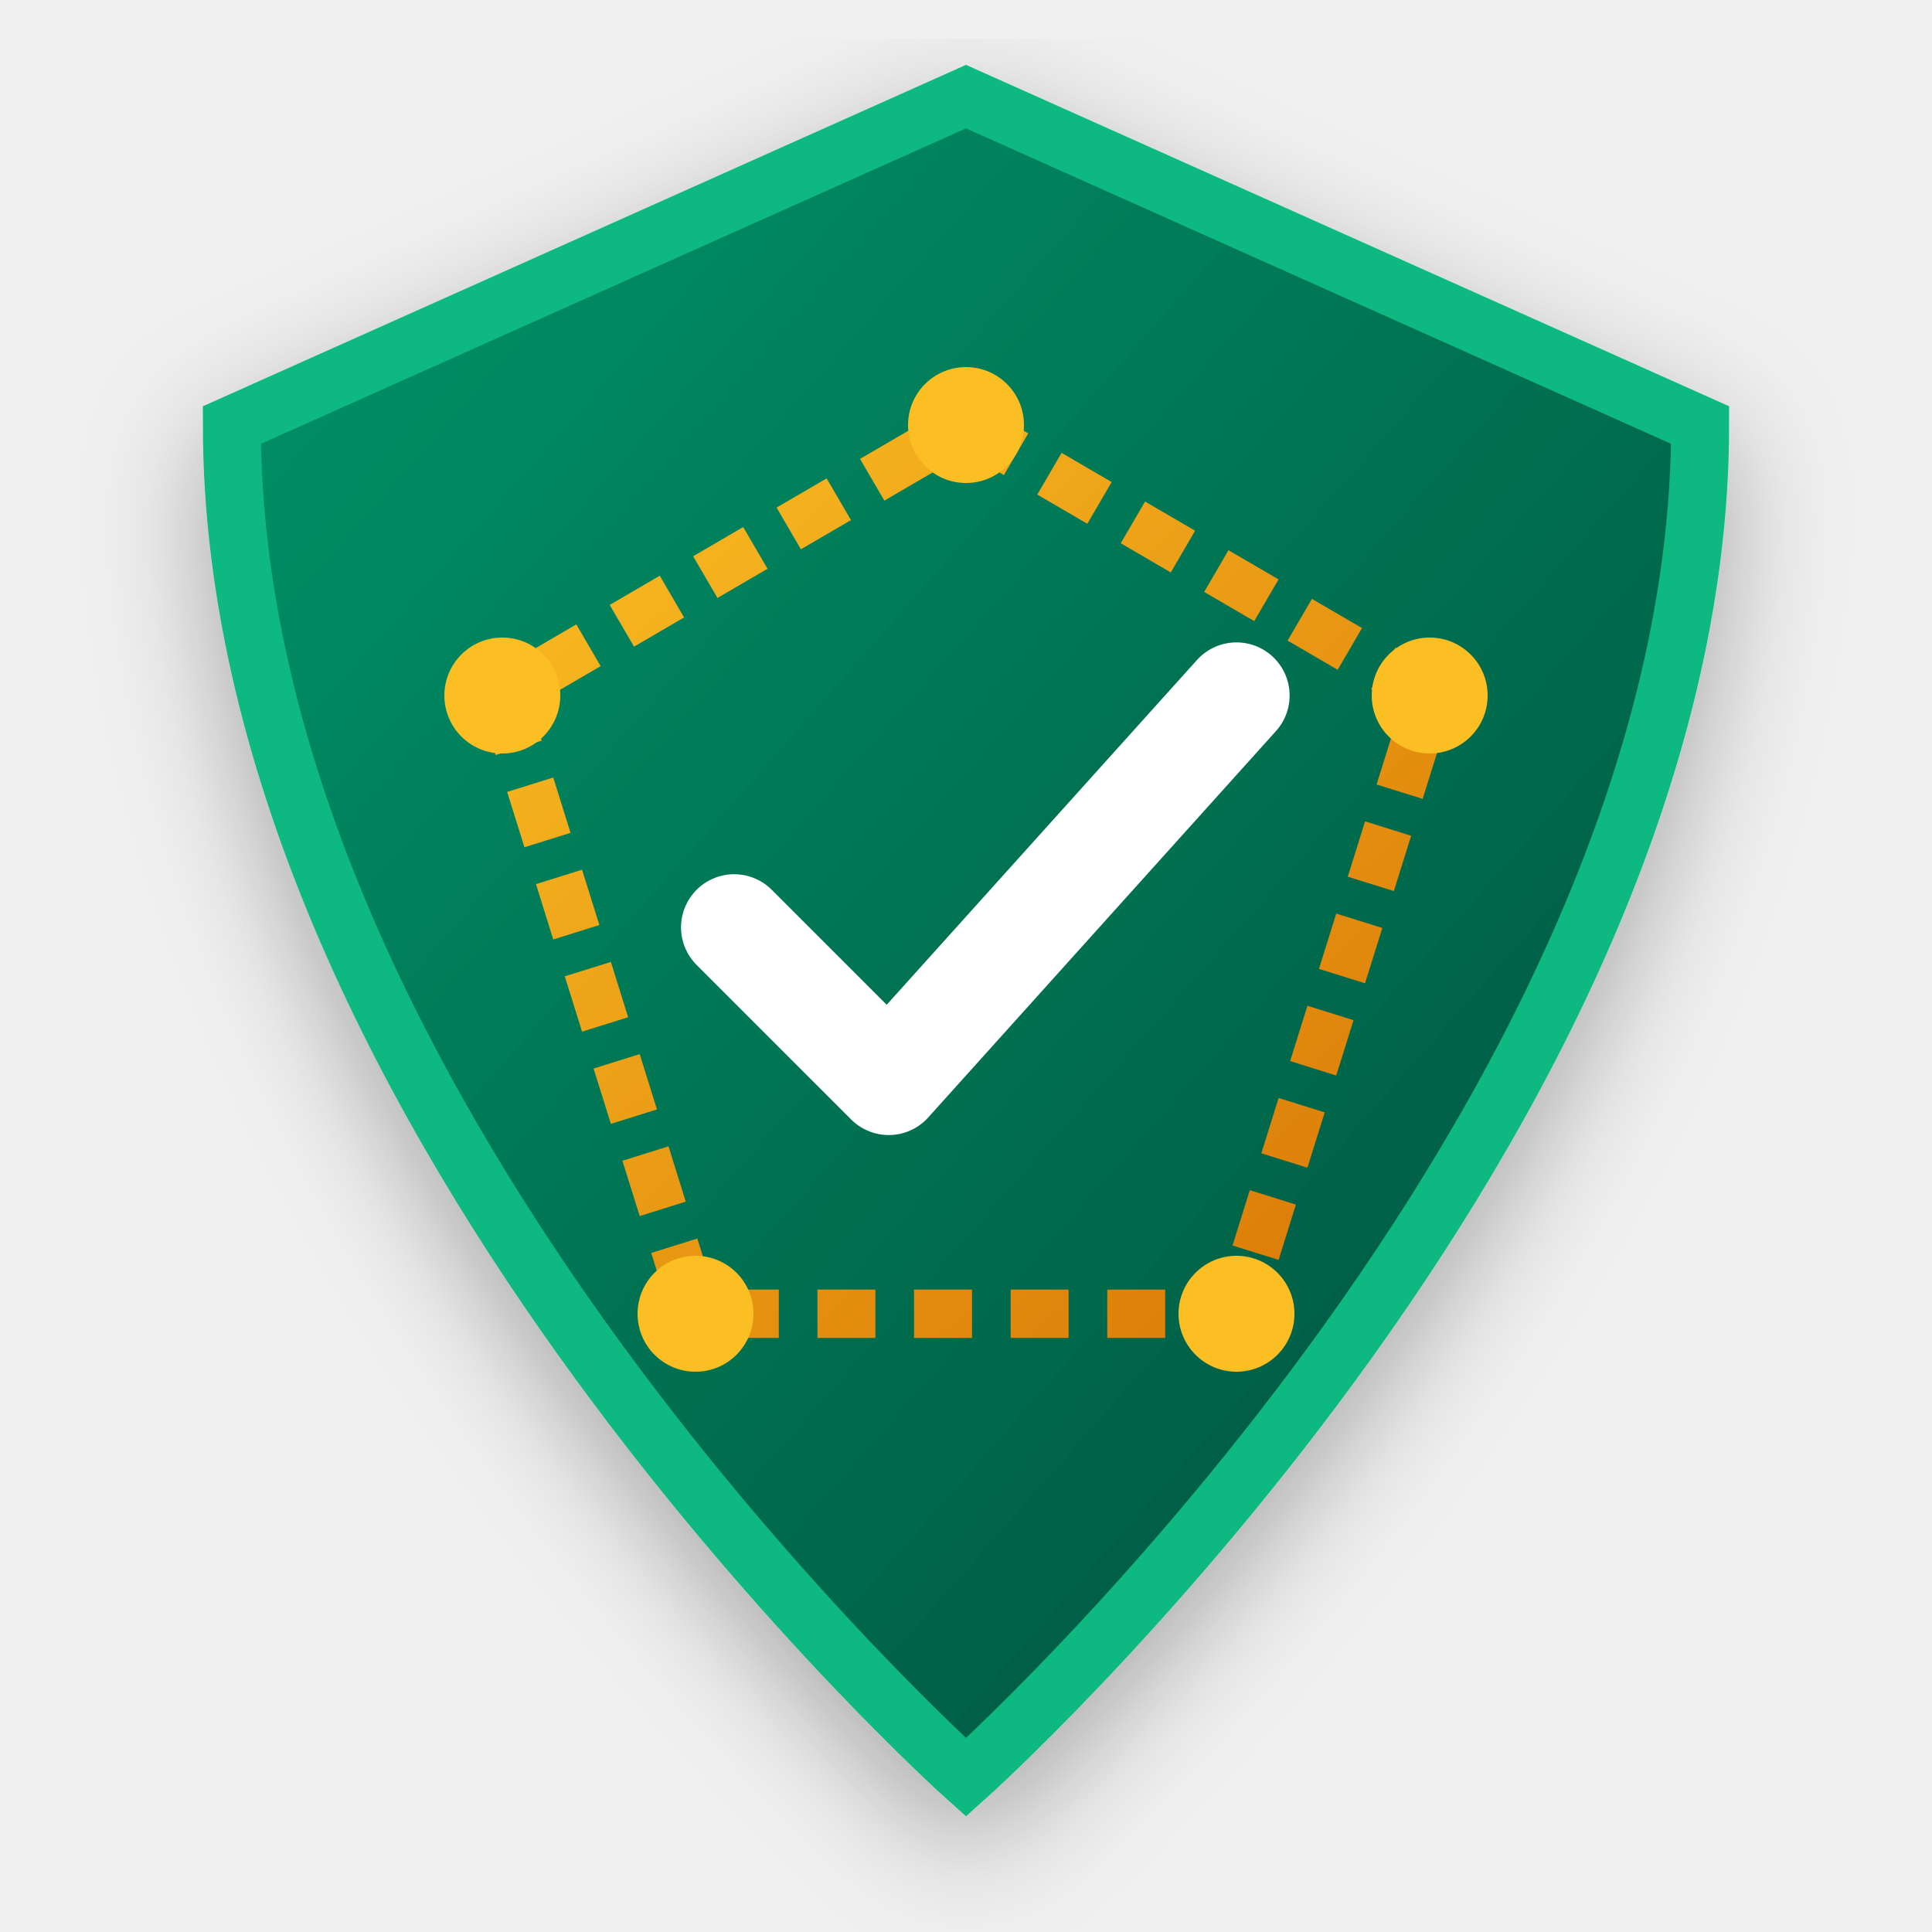
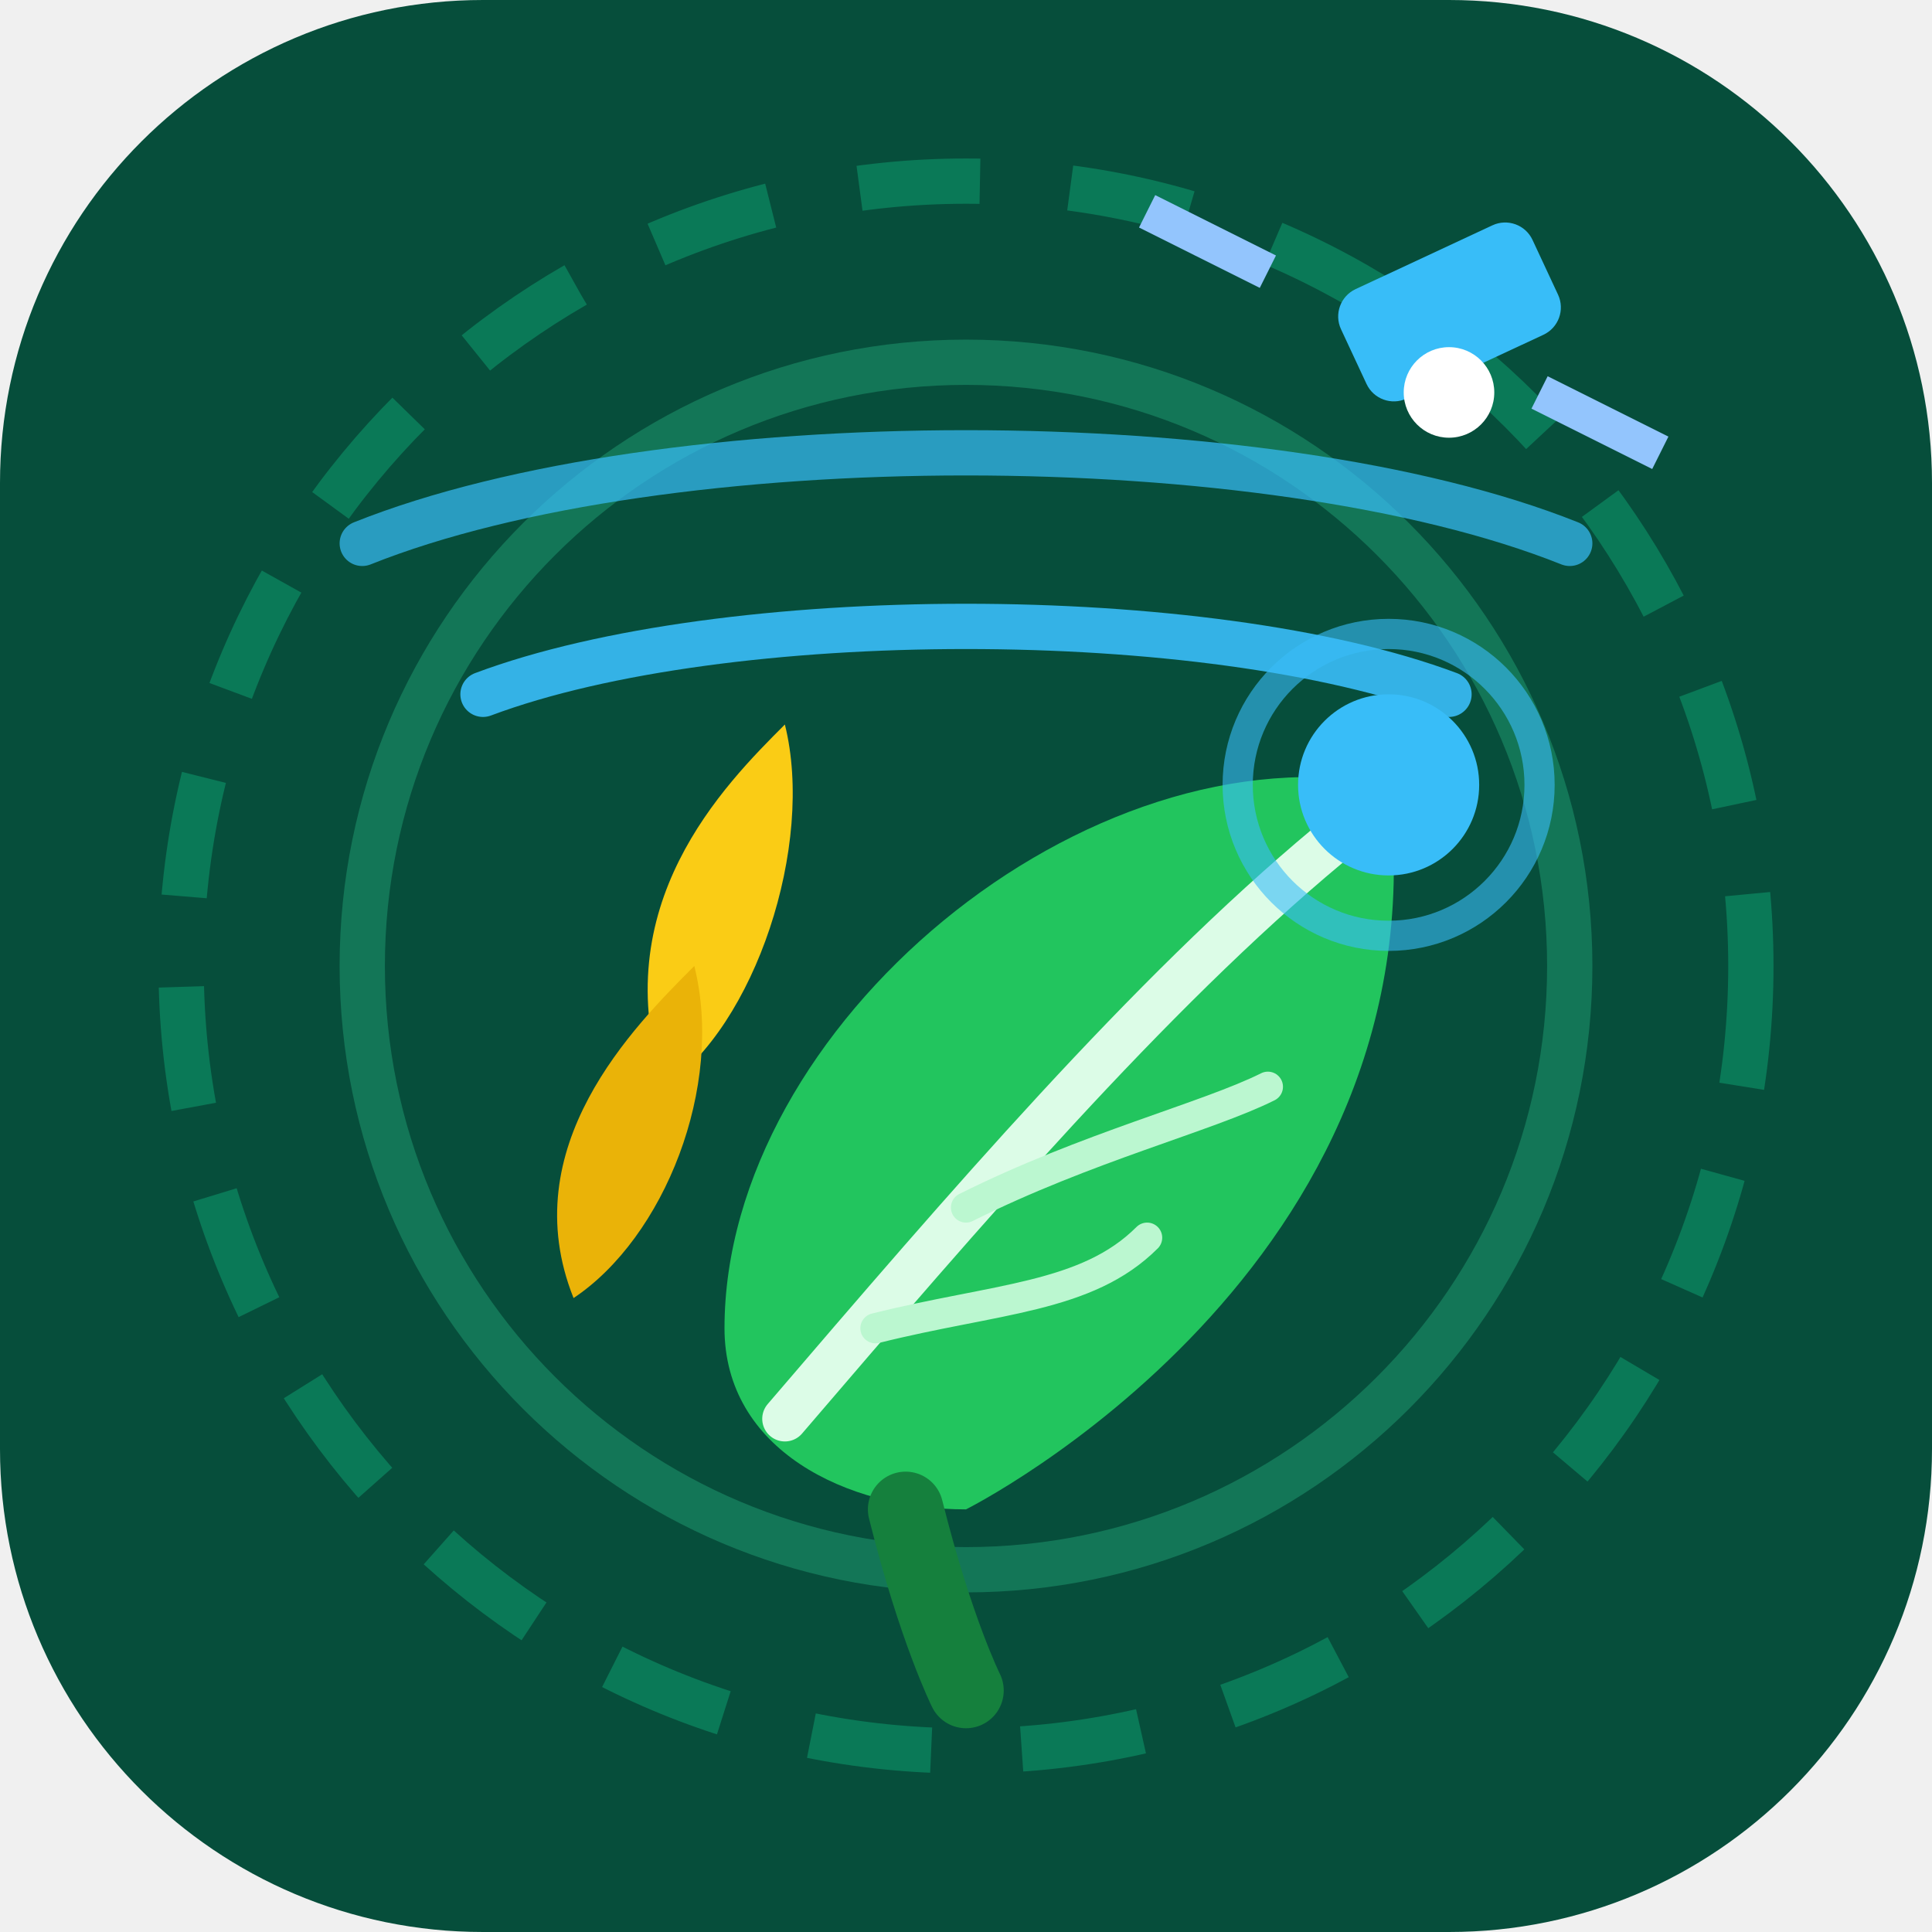
- <svg xmlns="http://www.w3.org/2000/svg" viewBox="0 0 100 100" width="100%" height="100%">
-   <defs>
-     <linearGradient id="shieldGrad" x1="0%" y1="0%" x2="100%" y2="100%">
-       <stop offset="0%" stop-color="#059669" />
-       <stop offset="100%" stop-color="#064e3b" />
-     </linearGradient>
-     <linearGradient id="goldGrad" x1="0%" y1="0%" x2="100%" y2="100%">
-       <stop offset="0%" stop-color="#fbbf24" />
-       <stop offset="100%" stop-color="#d97706" />
-     </linearGradient>
-     <filter id="glow" x="-20%" y="-20%" width="140%" height="140%">
-       <feDropShadow dx="0" dy="2" stdDeviation="3" flood-color="#000" flood-opacity="0.3" />
-     </filter>
-   </defs>
-   <path d="M50 5 L88 22 C88 58 50 92 50 92 C50 92 12 58 12 22 Z" fill="url(#shieldGrad)" stroke="#10b981" stroke-width="3" filter="url(#glow)" />
-   <polygon points="50,22 74,36 64,68 36,68 26,36" fill="none" stroke="url(#goldGrad)" stroke-width="2.5" stroke-dasharray="3,2" />
-   <circle cx="50" cy="22" r="3" fill="#fbbf24" />
-   <circle cx="74" cy="36" r="3" fill="#fbbf24" />
-   <circle cx="64" cy="68" r="3" fill="#fbbf24" />
-   <circle cx="36" cy="68" r="3" fill="#fbbf24" />
-   <circle cx="26" cy="36" r="3" fill="#fbbf24" />
-   <path d="M38 48 L46 56 L64 36" fill="none" stroke="#ffffff" stroke-width="5.5" stroke-linecap="round" stroke-linejoin="round" />
+ <svg xmlns="http://www.w3.org/2000/svg" viewBox="0 0 64 64" fill="none">
+   <rect width="64" height="64" rx="16" fill="#064e3b" />
+   <circle cx="32" cy="32" r="26" stroke="#10b981" stroke-width="1.5" stroke-dasharray="4 3" opacity="0.4" />
+   <circle cx="32" cy="32" r="20" stroke="#34d399" stroke-width="1.5" opacity="0.3" />
+   <path d="M12 18 C 22 14, 42 14, 52 18" stroke="#38bdf8" stroke-width="1.5" stroke-linecap="round" opacity="0.7" />
+   <path d="M16 23 C 24 20, 40 20, 48 23" stroke="#38bdf8" stroke-width="1.5" stroke-linecap="round" opacity="0.9" />
+   <rect x="44" y="10" width="7" height="4" rx="1" fill="#38bdf8" transform="rotate(-25 44 10)" />
+   <line x1="42" y1="9" x2="38" y2="7" stroke="#93c5fd" stroke-width="1.2" />
+   <line x1="51" y1="13" x2="55" y2="15" stroke="#93c5fd" stroke-width="1.2" />
+   <circle cx="48" cy="13" r="1.5" fill="#ffffff" />
+   <path d="M22 36 C 20 30, 24 26, 26 24 C 27 28, 25 34, 22 36 Z" fill="#facc15" />
+   <path d="M19 43 C 17 38, 21 34, 23 32 C 24 36, 22 41, 19 43 Z" fill="#eab308" />
+   <path d="M32 50 C 32 50, 48 42, 46 26 C 36 24, 24 34, 24 44 C 24 48, 28 50, 32 50 Z" fill="#22c55e" />
+   <path d="M26 47 C 32 40, 38 33, 44 28" stroke="#dcfce7" stroke-width="1.5" stroke-linecap="round" />
+   <path d="M32 40 C 36 38, 40 37, 42 36" stroke="#bbf7d0" stroke-width="1" stroke-linecap="round" />
+   <path d="M29 44 C 33 43, 36 43, 38 41" stroke="#bbf7d0" stroke-width="1" stroke-linecap="round" />
+   <path d="M30 50 C 31 54, 32 56, 32 56" stroke="#15803d" stroke-width="2.5" stroke-linecap="round" />
+   <circle cx="46" cy="26" r="3" fill="#38bdf8" />
+   <circle cx="46" cy="26" r="5" stroke="#38bdf8" stroke-width="1" opacity="0.6" />
</svg>
